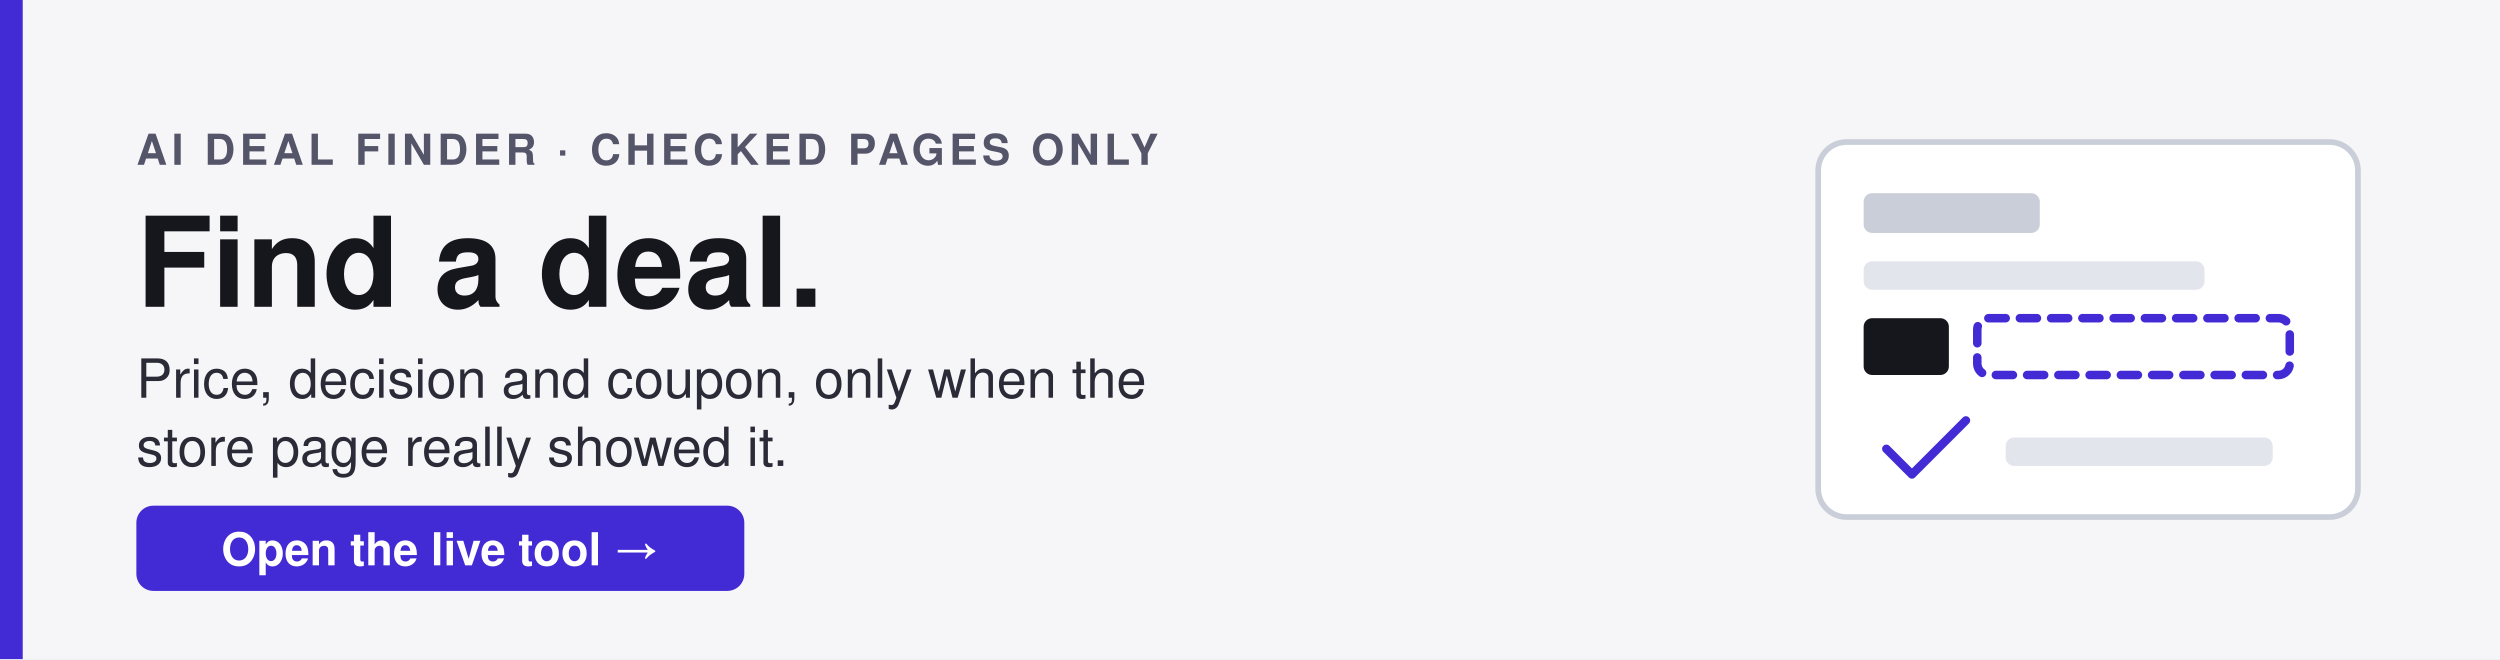
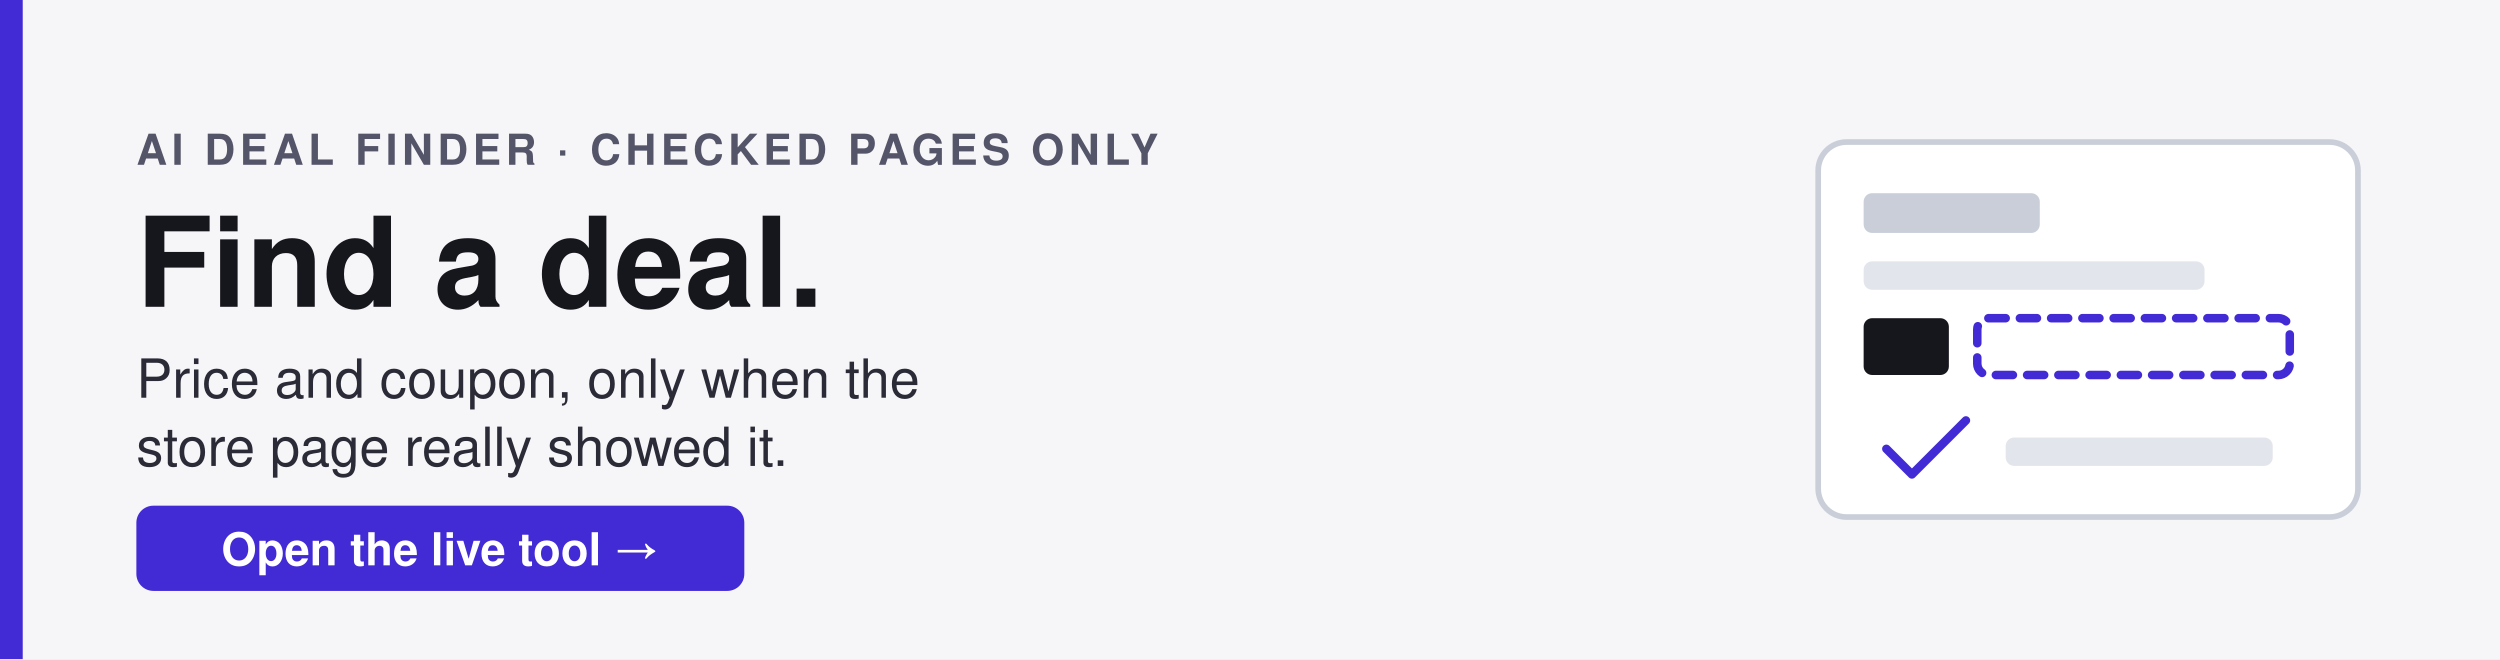
<svg xmlns="http://www.w3.org/2000/svg" viewBox="0 0 880 232" width="880" height="232" role="img" aria-labelledby="t d">
  <style>
    text { font-family: -apple-system, BlinkMacSystemFont, "Segoe UI", Helvetica, Arial, sans-serif; }
  </style>
  <rect width="880" height="232" fill="#f6f6f9" />
  <rect x="0" y="0" width="8" height="232" fill="#422ad5" />
  <text x="48" y="58" font-size="15" font-weight="700" letter-spacing="1.6" fill="#55556a">AI DEAL FINDER · CHECKED PAGES ONLY</text>
  <text x="48" y="108" font-size="44" font-weight="800" fill="#16161d">Find a deal.</text>
-   <text x="48" y="140" font-size="19" fill="#2b2b38">Price, decision and coupon, only when the</text>
+   <text x="48" y="140" font-size="19" fill="#2b2b38">Price and coupon, only when the</text>
  <text x="48" y="164" font-size="19" fill="#2b2b38">store page really showed it.</text>
  <rect x="48" y="178" width="214" height="30" rx="6" fill="#422ad5" />
  <text x="155" y="199" font-size="16" font-weight="700" fill="#ffffff" text-anchor="middle">Open the live tool  →</text>
  <g transform="translate(640 50)" fill="none" stroke="#422ad5" stroke-width="3" stroke-linecap="round" stroke-linejoin="round">
    <rect x="0" y="0" width="190" height="132" rx="10" fill="#ffffff" stroke="#c9ced8" stroke-width="2" />
    <rect x="16" y="18" width="62" height="14" rx="3" fill="#c9ced8" stroke="none" />
    <rect x="16" y="42" width="120" height="10" rx="3" fill="#e3e5ec" stroke="none" />
    <rect x="16" y="62" width="30" height="20" rx="3" fill="#16161d" stroke="none" />
    <rect x="56" y="62" width="110" height="20" rx="4" stroke-dasharray="6 5" />
    <path d="M24 108 l9 9 l19 -19" stroke="#422ad5" />
    <rect x="66" y="104" width="94" height="10" rx="3" fill="#e3e5ec" stroke="none" />
  </g>
</svg>
